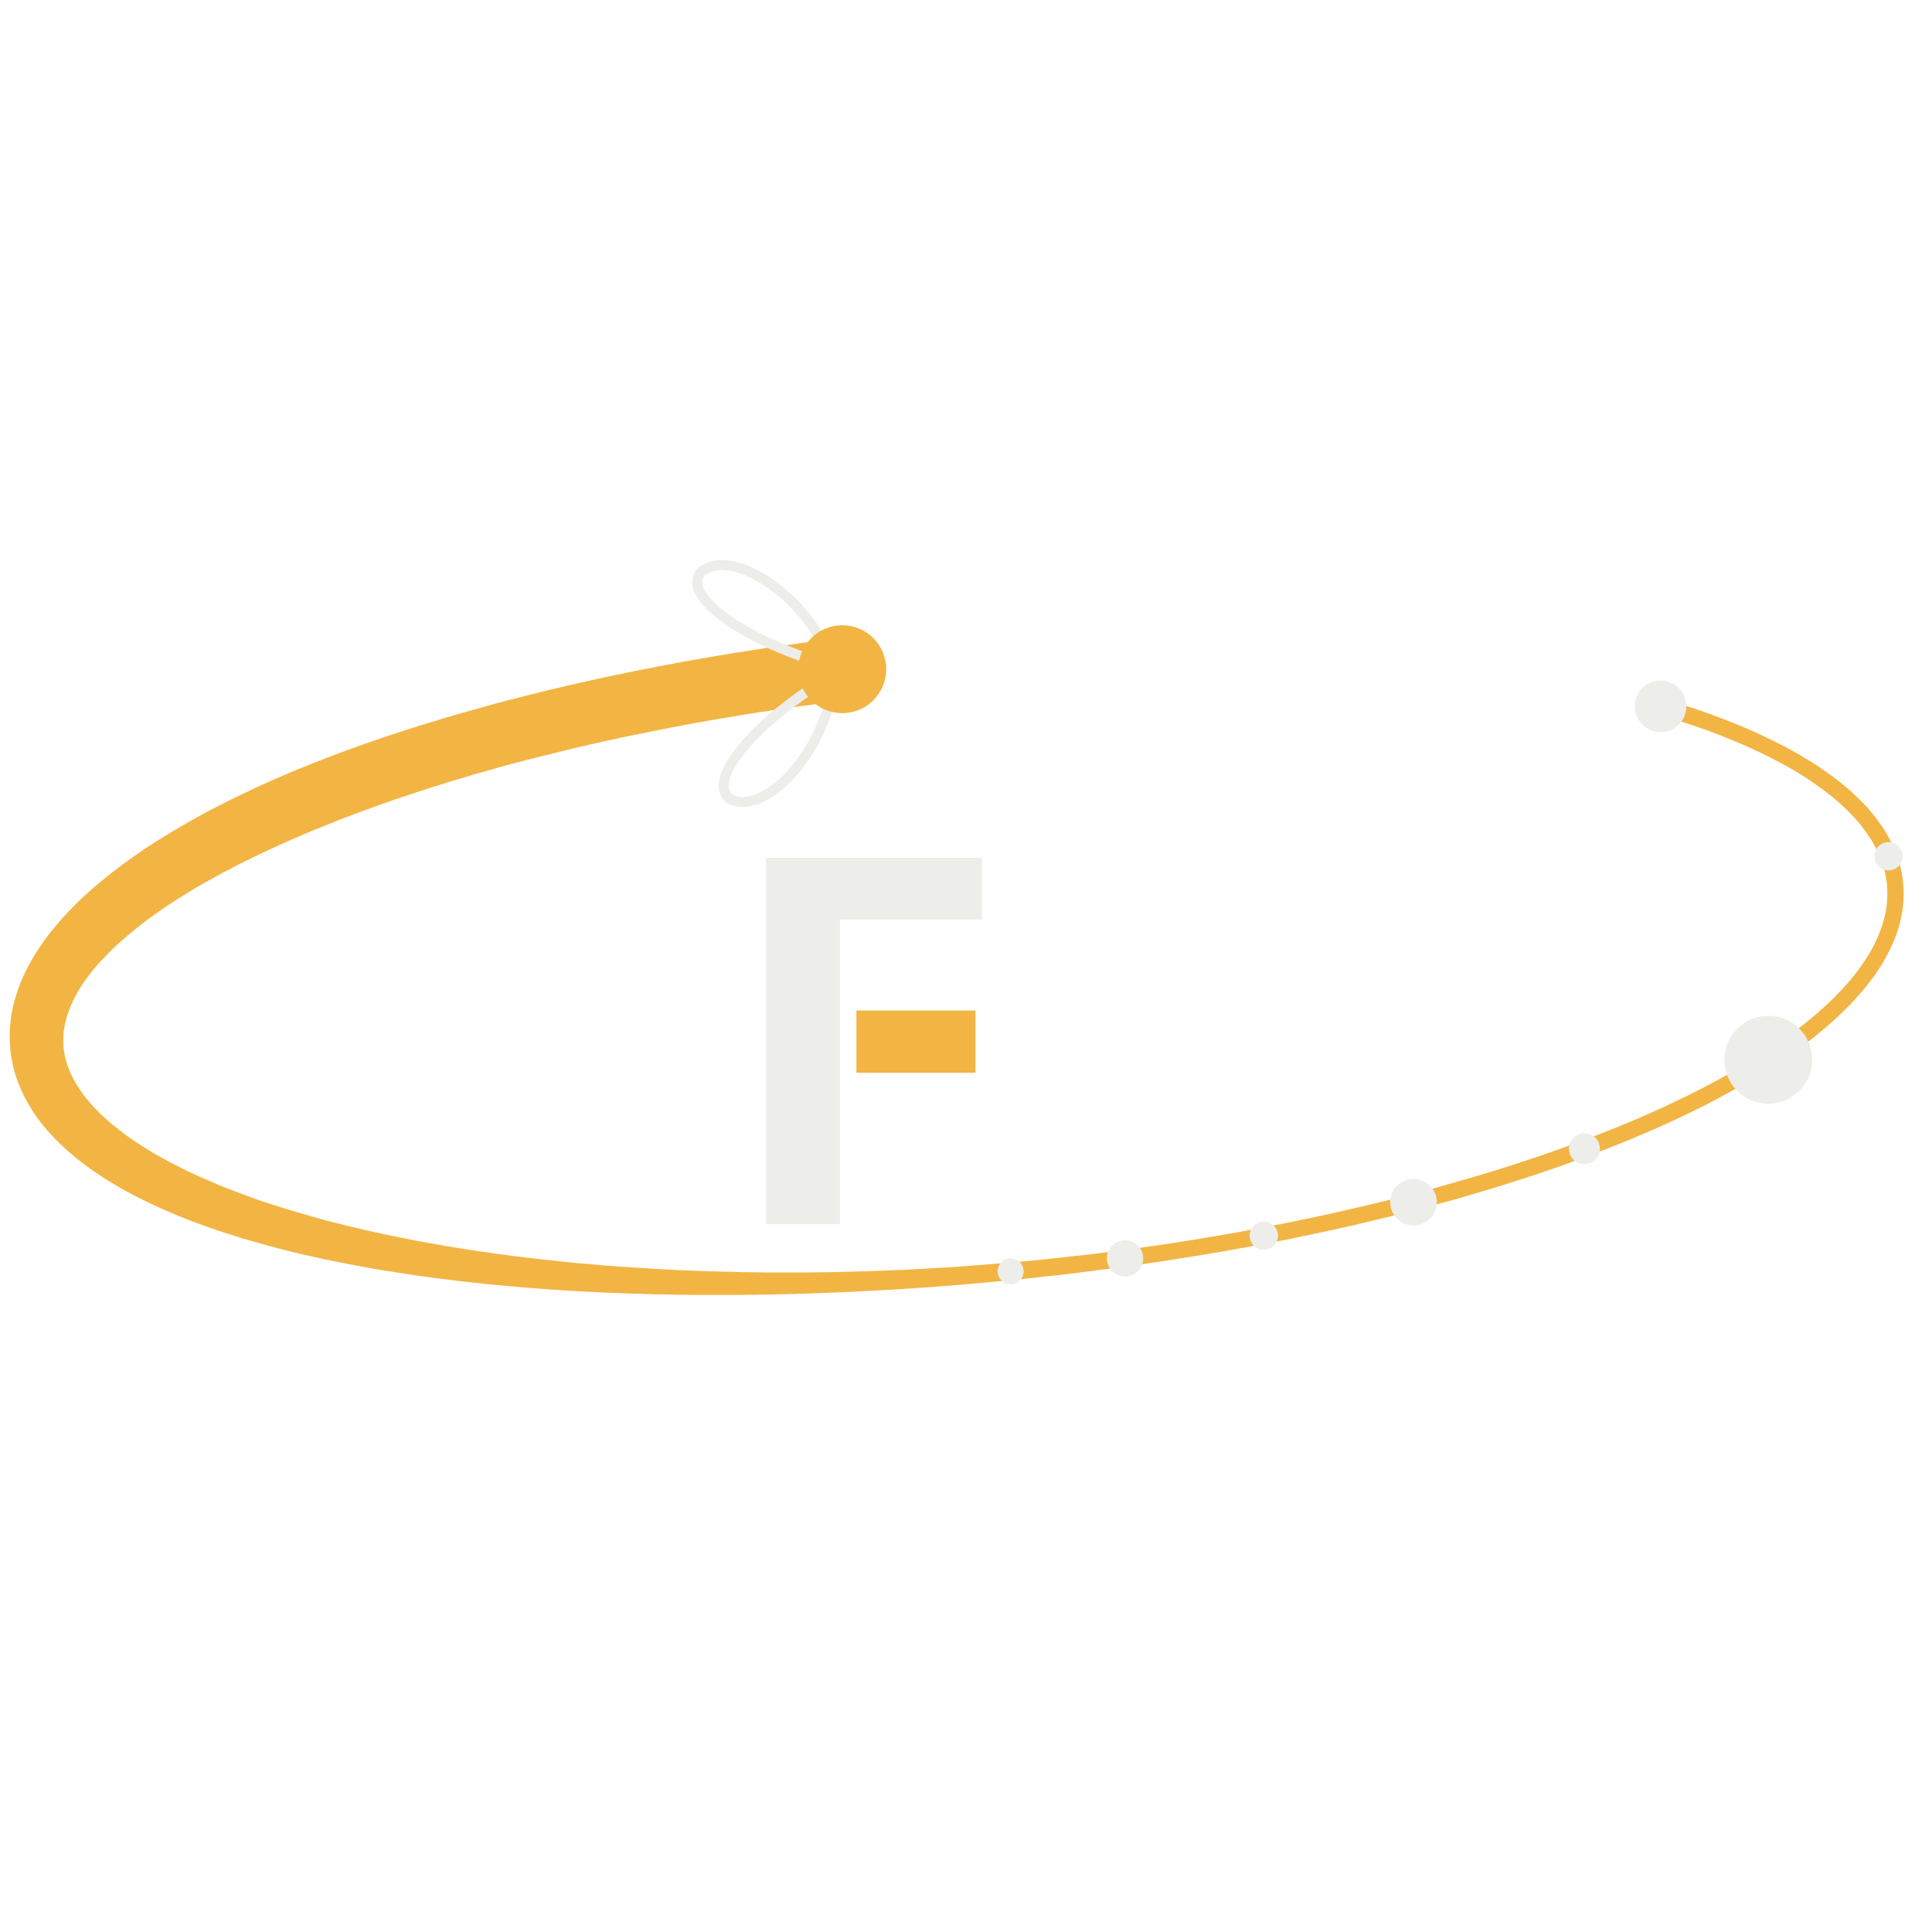
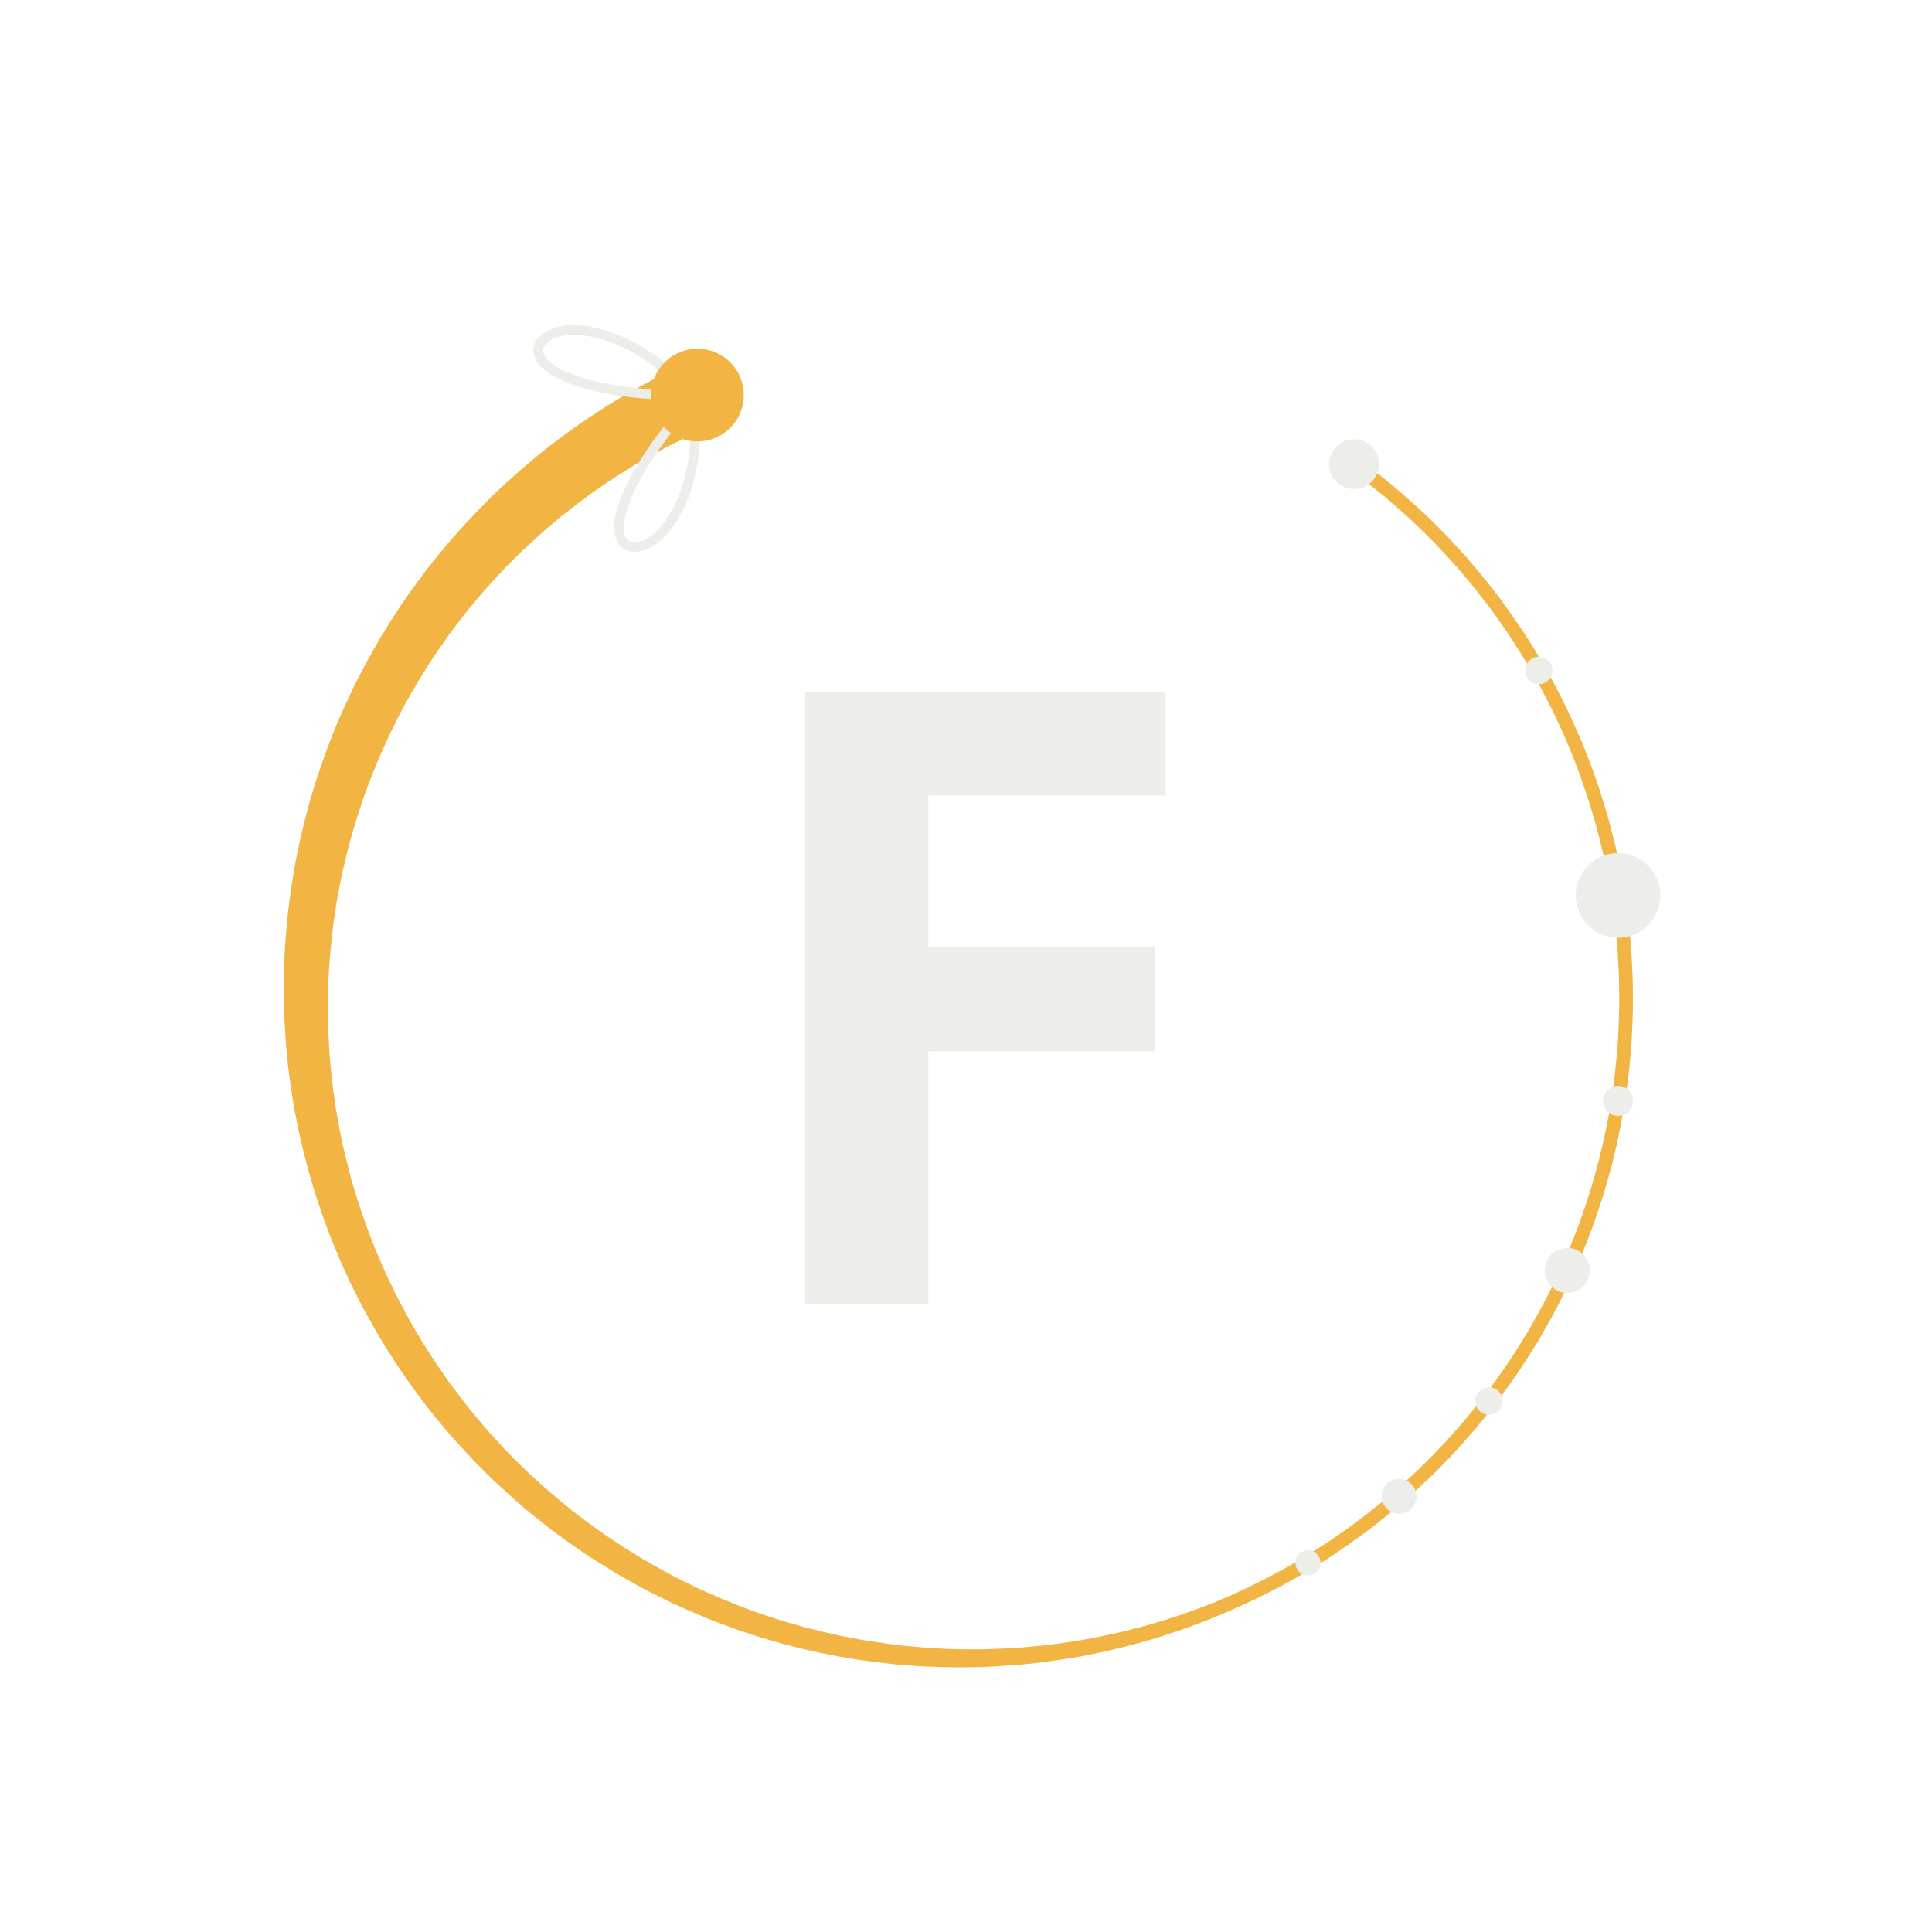
- <svg xmlns="http://www.w3.org/2000/svg" viewBox="2 2 116 116">
+ <svg xmlns="http://www.w3.org/2000/svg" viewBox="0 0 120 120">
  <defs />
-   <path d="M101.56,44.88C101.68,44.92 102.05,45.03 102.29,45.11C102.53,45.18 102.77,45.26 103.01,45.34C103.25,45.42 103.49,45.5 103.73,45.58C103.97,45.66 104.21,45.75 104.45,45.83C104.69,45.92 104.92,46.01 105.16,46.1C105.39,46.19 105.63,46.28 105.86,46.38C106.1,46.48 106.33,46.57 106.56,46.67C106.79,46.77 107.02,46.88 107.25,46.98C107.48,47.09 107.71,47.19 107.94,47.31C108.16,47.42 108.39,47.53 108.61,47.65C108.83,47.76 109.05,47.88 109.27,48C109.49,48.13 109.71,48.25 109.92,48.38C110.14,48.51 110.35,48.65 110.56,48.78C110.76,48.92 110.97,49.06 111.17,49.21C111.38,49.35 111.58,49.5 111.77,49.65C111.97,49.81 112.16,49.96 112.34,50.12C112.53,50.29 112.71,50.45 112.89,50.63C113.06,50.8 113.23,50.97 113.4,51.16C113.56,51.34 113.72,51.53 113.86,51.72C114.01,51.91 114.15,52.11 114.28,52.31C114.41,52.51 114.53,52.72 114.64,52.94C114.75,53.15 114.85,53.37 114.93,53.59C115.02,53.81 115.09,54.04 115.15,54.26C115.2,54.49 115.25,54.73 115.28,54.96C115.31,55.19 115.32,55.43 115.32,55.66C115.32,55.9 115.3,56.14 115.28,56.37C115.25,56.61 115.2,56.84 115.15,57.07C115.09,57.3 115.02,57.53 114.94,57.76C114.86,57.98 114.77,58.21 114.67,58.43C114.57,58.65 114.45,58.86 114.34,59.07C114.22,59.29 114.09,59.49 113.95,59.7C113.82,59.9 113.67,60.1 113.53,60.3C113.38,60.5 113.22,60.69 113.06,60.88C112.9,61.07 112.74,61.25 112.57,61.43C112.4,61.62 112.22,61.79 112.05,61.97C111.87,62.14 111.69,62.32 111.5,62.48C111.32,62.65 111.13,62.82 110.94,62.98C110.75,63.14 110.55,63.3 110.36,63.46C110.16,63.61 109.96,63.77 109.76,63.92C109.56,64.07 109.36,64.22 109.15,64.37C108.95,64.51 108.74,64.66 108.53,64.8C108.32,64.94 108.11,65.08 107.9,65.21C107.69,65.35 107.47,65.49 107.26,65.62C107.04,65.75 106.83,65.88 106.61,66.01C106.39,66.14 106.17,66.27 105.95,66.39C105.73,66.52 105.51,66.64 105.29,66.76C105.07,66.88 104.84,67 104.62,67.12C104.4,67.24 104.17,67.36 103.94,67.47C103.72,67.59 103.49,67.7 103.26,67.81C103.04,67.92 102.81,68.03 102.58,68.14C102.35,68.25 102.12,68.36 101.89,68.47C101.66,68.57 101.43,68.68 101.19,68.78C100.96,68.88 100.73,68.99 100.5,69.09C100.26,69.19 100.03,69.29 99.79,69.39C99.56,69.48 99.32,69.58 99.09,69.68C98.85,69.77 98.62,69.87 98.38,69.96C98.14,70.05 97.91,70.15 97.67,70.24C97.43,70.33 97.19,70.42 96.96,70.51C96.72,70.6 96.48,70.69 96.24,70.77C96,70.86 95.76,70.95 95.52,71.03C95.28,71.12 95.04,71.2 94.8,71.28C94.56,71.37 94.32,71.45 94.08,71.53C93.84,71.61 93.59,71.69 93.35,71.77C93.11,71.85 92.87,71.93 92.63,72.01C92.38,72.08 92.14,72.16 91.9,72.24C91.65,72.31 91.41,72.39 91.17,72.46C90.92,72.53 90.68,72.61 90.43,72.68C90.19,72.75 89.94,72.82 89.7,72.89C89.45,72.96 89.21,73.03 88.96,73.1C88.72,73.17 88.47,73.24 88.23,73.31C87.98,73.37 87.74,73.44 87.49,73.51C87.24,73.57 87,73.64 86.75,73.7C86.5,73.77 86.26,73.83 86.01,73.89C85.76,73.96 85.51,74.02 85.27,74.08C85.02,74.14 84.77,74.2 84.52,74.26C84.28,74.32 84.03,74.38 83.78,74.44C83.53,74.5 83.28,74.55 83.03,74.61C82.79,74.67 82.54,74.72 82.29,74.78C82.04,74.84 81.79,74.89 81.54,74.95C81.29,75 81.04,75.05 80.79,75.11C80.54,75.16 80.29,75.21 80.04,75.26C79.79,75.31 79.54,75.37 79.29,75.42C79.04,75.47 78.79,75.52 78.54,75.56C78.29,75.61 78.04,75.66 77.79,75.71C77.54,75.76 77.29,75.8 77.04,75.85C76.79,75.9 76.54,75.94 76.29,75.99C76.04,76.03 75.79,76.08 75.53,76.12C75.28,76.17 75.03,76.21 74.78,76.25C74.53,76.29 74.28,76.34 74.02,76.38C73.77,76.42 73.52,76.46 73.27,76.5C73.02,76.54 72.76,76.58 72.51,76.62C72.26,76.66 72.01,76.69 71.76,76.73C71.5,76.77 71.25,76.81 71,76.84C70.75,76.88 70.49,76.91 70.24,76.95C69.99,76.98 69.73,77.02 69.48,77.05C69.23,77.08 68.98,77.12 68.72,77.15C68.47,77.18 68.22,77.21 67.96,77.25C67.71,77.28 67.46,77.31 67.2,77.34C66.95,77.37 66.7,77.4 66.44,77.42C66.19,77.45 65.93,77.48 65.68,77.51C65.43,77.54 65.17,77.56 64.92,77.59C64.67,77.62 64.41,77.64 64.16,77.67C63.9,77.69 63.65,77.72 63.4,77.74C63.14,77.76 62.89,77.79 62.63,77.81C62.38,77.83 62.13,77.85 61.87,77.87C61.62,77.89 61.36,77.91 61.11,77.93C60.85,77.95 60.6,77.97 60.35,77.99C60.09,78.01 59.84,78.03 59.58,78.05C59.33,78.06 59.07,78.08 58.82,78.1C58.56,78.11 58.31,78.13 58.05,78.14C57.8,78.16 57.54,78.17 57.29,78.19C57.04,78.2 56.78,78.21 56.53,78.23C56.27,78.24 56.02,78.25 55.76,78.26C55.51,78.27 55.25,78.28 55,78.29C54.74,78.3 54.49,78.31 54.23,78.32C53.98,78.33 53.72,78.34 53.47,78.34C53.21,78.35 52.96,78.36 52.7,78.36C52.45,78.37 52.19,78.37 51.94,78.38C51.68,78.38 51.43,78.39 51.17,78.39C50.92,78.39 50.66,78.4 50.41,78.4C50.15,78.4 49.9,78.4 49.64,78.4C49.39,78.4 49.13,78.4 48.88,78.4C48.62,78.4 48.37,78.4 48.11,78.4C47.86,78.4 47.6,78.39 47.35,78.39C47.09,78.39 46.84,78.38 46.58,78.38C46.33,78.37 46.08,78.37 45.82,78.36C45.57,78.36 45.31,78.35 45.06,78.34C44.8,78.34 44.55,78.33 44.29,78.32C44.04,78.31 43.78,78.3 43.53,78.29C43.27,78.28 43.02,78.27 42.77,78.26C42.51,78.25 42.26,78.23 42,78.22C41.75,78.21 41.49,78.19 41.24,78.18C40.99,78.16 40.73,78.15 40.48,78.13C40.22,78.12 39.97,78.1 39.72,78.08C39.46,78.07 39.21,78.05 38.95,78.03C38.7,78.01 38.45,77.99 38.19,77.97C37.94,77.95 37.69,77.93 37.43,77.9C37.18,77.88 36.93,77.86 36.67,77.84C36.42,77.81 36.17,77.79 35.91,77.76C35.66,77.74 35.41,77.71 35.16,77.68C34.9,77.66 34.65,77.63 34.4,77.6C34.14,77.57 33.89,77.54 33.64,77.51C33.39,77.48 33.14,77.45 32.88,77.42C32.63,77.39 32.38,77.35 32.13,77.32C31.88,77.29 31.63,77.25 31.37,77.21C31.12,77.18 30.87,77.14 30.62,77.11C30.37,77.07 30.12,77.03 29.87,76.99C29.62,76.95 29.37,76.91 29.12,76.87C28.87,76.83 28.62,76.79 28.37,76.74C28.12,76.7 27.87,76.65 27.62,76.61C27.37,76.56 27.12,76.52 26.87,76.47C26.63,76.42 26.38,76.37 26.13,76.32C25.88,76.27 25.63,76.22 25.39,76.17C25.14,76.12 24.89,76.07 24.65,76.01C24.4,75.96 24.15,75.9 23.91,75.85C23.66,75.79 23.41,75.73 23.17,75.67C22.92,75.62 22.68,75.56 22.43,75.49C22.19,75.43 21.95,75.37 21.7,75.31C21.46,75.24 21.22,75.18 20.97,75.11C20.73,75.04 20.49,74.97 20.25,74.9C20.01,74.83 19.77,74.76 19.53,74.69C19.29,74.62 19.05,74.54 18.81,74.47C18.57,74.39 18.33,74.32 18.09,74.24C17.86,74.16 17.62,74.08 17.38,74C17.15,73.91 16.91,73.83 16.68,73.74C16.45,73.66 16.21,73.57 15.98,73.48C15.75,73.39 15.52,73.3 15.29,73.21C15.06,73.11 14.83,73.02 14.6,72.92C14.37,72.82 14.15,72.72 13.92,72.62C13.7,72.52 13.48,72.42 13.25,72.31C13.03,72.2 12.81,72.1 12.6,71.98C12.38,71.87 12.16,71.76 11.95,71.64C11.73,71.53 11.52,71.41 11.31,71.29C11.1,71.16 10.9,71.04 10.69,70.91C10.49,70.79 10.29,70.65 10.09,70.52C9.89,70.39 9.7,70.25 9.51,70.11C9.32,69.97 9.13,69.83 8.95,69.68C8.77,69.54 8.59,69.39 8.42,69.23C8.25,69.08 8.08,68.93 7.92,68.77C7.76,68.61 7.61,68.44 7.46,68.28C7.31,68.11 7.17,67.94 7.04,67.77C6.91,67.6 6.79,67.42 6.68,67.24C6.56,67.07 6.46,66.89 6.37,66.71C6.27,66.52 6.19,66.34 6.12,66.15C6.05,65.97 5.99,65.78 5.94,65.6C5.89,65.41 5.86,65.22 5.83,65.03C5.81,64.84 5.8,64.65 5.8,64.46C5.8,64.28 5.81,64.09 5.83,63.9C5.86,63.71 5.89,63.51 5.94,63.32C5.98,63.13 6.04,62.94 6.11,62.75C6.17,62.57 6.25,62.38 6.34,62.19C6.42,62 6.52,61.82 6.63,61.63C6.73,61.45 6.84,61.26 6.96,61.08C7.09,60.9 7.21,60.72 7.35,60.55C7.48,60.37 7.62,60.2 7.77,60.03C7.92,59.85 8.07,59.68 8.23,59.52C8.39,59.35 8.55,59.19 8.71,59.03C8.88,58.86 9.05,58.71 9.23,58.55C9.4,58.39 9.58,58.24 9.76,58.09C9.94,57.93 10.12,57.79 10.31,57.64C10.5,57.49 10.69,57.35 10.88,57.2C11.07,57.06 11.27,56.92 11.47,56.78C11.66,56.64 11.86,56.51 12.06,56.37C12.27,56.24 12.47,56.11 12.67,55.97C12.88,55.84 13.09,55.72 13.29,55.59C13.5,55.46 13.71,55.34 13.92,55.21C14.14,55.09 14.35,54.97 14.56,54.85C14.78,54.73 14.99,54.61 15.21,54.49C15.42,54.38 15.64,54.26 15.86,54.15C16.08,54.03 16.3,53.92 16.52,53.81C16.74,53.7 16.96,53.59 17.19,53.48C17.41,53.37 17.63,53.27 17.86,53.16C18.08,53.05 18.31,52.95 18.53,52.85C18.76,52.74 18.98,52.64 19.21,52.54C19.44,52.44 19.67,52.34 19.9,52.24C20.12,52.14 20.35,52.05 20.58,51.95C20.81,51.85 21.04,51.76 21.28,51.67C21.51,51.57 21.74,51.48 21.97,51.39C22.2,51.29 22.44,51.2 22.67,51.11C22.9,51.02 23.14,50.94 23.37,50.85C23.61,50.76 23.84,50.67 24.08,50.59C24.31,50.5 24.55,50.41 24.78,50.33C25.02,50.25 25.25,50.16 25.49,50.08C25.73,50 25.97,49.92 26.2,49.84C26.44,49.76 26.68,49.68 26.92,49.6C27.16,49.52 27.4,49.44 27.63,49.37C27.87,49.29 28.11,49.21 28.35,49.14C28.59,49.06 28.83,48.99 29.07,48.91C29.31,48.84 29.56,48.77 29.8,48.7C30.04,48.63 30.28,48.55 30.52,48.48C30.76,48.41 31,48.35 31.25,48.28C31.49,48.21 31.73,48.14 31.97,48.07C32.22,48.01 32.46,47.94 32.7,47.87C32.95,47.81 33.19,47.74 33.43,47.68C33.68,47.62 33.92,47.55 34.17,47.49C34.41,47.43 34.66,47.37 34.9,47.31C35.15,47.25 35.39,47.19 35.64,47.13C35.88,47.07 36.13,47.01 36.37,46.95C36.62,46.89 36.86,46.83 37.11,46.78C37.35,46.72 37.6,46.66 37.85,46.61C38.09,46.55 38.34,46.5 38.59,46.44C38.83,46.39 39.08,46.34 39.33,46.28C39.57,46.23 39.82,46.18 40.07,46.13C40.32,46.08 40.56,46.03 40.81,45.98C41.06,45.93 41.31,45.88 41.55,45.83C41.8,45.78 42.05,45.73 42.3,45.68C42.55,45.64 42.8,45.59 43.04,45.54C43.29,45.5 43.54,45.45 43.79,45.4C44.04,45.36 44.29,45.32 44.54,45.27C44.79,45.23 45.04,45.18 45.28,45.14C45.53,45.1 45.78,45.06 46.03,45.02C46.28,44.97 46.53,44.93 46.78,44.89C47.03,44.85 47.28,44.81 47.53,44.77C47.78,44.74 48.03,44.7 48.28,44.66C48.53,44.62 48.78,44.58 49.03,44.55C49.28,44.51 49.53,44.48 49.78,44.44C50.03,44.4 50.28,44.37 50.53,44.34C50.79,44.3 51.04,44.27 51.29,44.23C51.54,44.2 51.79,44.17 52.04,44.14C52.29,44.1 52.67,44.06 52.8,44.04L52.33,40.32C52.2,40.34 51.82,40.38 51.57,40.42C51.31,40.45 51.05,40.48 50.8,40.52C50.54,40.55 50.28,40.58 50.03,40.62C49.77,40.66 49.51,40.69 49.26,40.73C49,40.76 48.75,40.8 48.49,40.84C48.23,40.87 47.98,40.91 47.72,40.95C47.46,40.99 47.21,41.03 46.95,41.07C46.7,41.11 46.44,41.15 46.19,41.19C45.93,41.23 45.67,41.27 45.42,41.32C45.16,41.36 44.91,41.4 44.65,41.45C44.4,41.49 44.14,41.53 43.89,41.58C43.63,41.62 43.38,41.67 43.12,41.71C42.87,41.76 42.61,41.81 42.36,41.86C42.1,41.9 41.85,41.95 41.59,42C41.34,42.05 41.08,42.1 40.83,42.15C40.58,42.2 40.32,42.25 40.07,42.3C39.81,42.35 39.56,42.4 39.31,42.46C39.05,42.51 38.8,42.56 38.54,42.62C38.29,42.67 38.04,42.73 37.78,42.78C37.53,42.84 37.28,42.89 37.02,42.95C36.77,43.01 36.52,43.06 36.27,43.12C36.01,43.18 35.76,43.24 35.51,43.3C35.26,43.36 35,43.42 34.75,43.48C34.5,43.54 34.25,43.6 33.99,43.67C33.74,43.73 33.49,43.79 33.24,43.86C32.99,43.92 32.74,43.99 32.48,44.05C32.23,44.12 31.98,44.19 31.73,44.25C31.48,44.32 31.23,44.39 30.98,44.46C30.73,44.53 30.48,44.6 30.23,44.67C29.98,44.74 29.73,44.81 29.48,44.88C29.23,44.96 28.98,45.03 28.73,45.1C28.48,45.18 28.23,45.25 27.98,45.33C27.73,45.4 27.48,45.48 27.23,45.56C26.98,45.64 26.74,45.72 26.49,45.79C26.24,45.87 25.99,45.96 25.74,46.04C25.5,46.12 25.25,46.2 25,46.28C24.75,46.37 24.51,46.45 24.26,46.54C24.01,46.62 23.77,46.71 23.52,46.8C23.28,46.89 23.03,46.97 22.78,47.06C22.54,47.15 22.29,47.25 22.05,47.34C21.8,47.43 21.56,47.52 21.32,47.62C21.07,47.71 20.83,47.81 20.59,47.91C20.34,48.01 20.1,48.1 19.86,48.2C19.61,48.3 19.37,48.41 19.13,48.51C18.89,48.61 18.65,48.72 18.41,48.82C18.17,48.93 17.93,49.04 17.69,49.14C17.45,49.25 17.21,49.36 16.97,49.48C16.73,49.59 16.49,49.7 16.26,49.82C16.02,49.93 15.78,50.05 15.55,50.17C15.31,50.29 15.07,50.41 14.84,50.53C14.6,50.65 14.37,50.78 14.14,50.9C13.9,51.03 13.67,51.16 13.44,51.29C13.21,51.42 12.98,51.55 12.75,51.69C12.52,51.82 12.29,51.96 12.06,52.1C11.83,52.24 11.6,52.38 11.38,52.52C11.15,52.67 10.93,52.81 10.7,52.96C10.48,53.11 10.26,53.26 10.04,53.42C9.82,53.57 9.6,53.73 9.38,53.89C9.16,54.05 8.95,54.22 8.73,54.38C8.52,54.55 8.3,54.72 8.09,54.9C7.88,55.07 7.67,55.25 7.47,55.43C7.26,55.62 7.06,55.8 6.85,55.99C6.65,56.18 6.45,56.38 6.26,56.58C6.06,56.78 5.87,56.99 5.68,57.2C5.5,57.41 5.31,57.63 5.13,57.85C4.95,58.07 4.78,58.3 4.61,58.54C4.44,58.78 4.28,59.02 4.12,59.27C3.97,59.52 3.82,59.78 3.68,60.04C3.54,60.31 3.41,60.58 3.29,60.86C3.18,61.14 3.07,61.43 2.98,61.73C2.88,62.03 2.8,62.33 2.74,62.64C2.68,62.95 2.63,63.27 2.61,63.59C2.58,63.9 2.57,64.23 2.59,64.55C2.6,64.87 2.63,65.2 2.69,65.51C2.74,65.83 2.81,66.14 2.9,66.45C2.99,66.75 3.1,67.05 3.23,67.34C3.35,67.63 3.49,67.91 3.64,68.17C3.79,68.44 3.95,68.7 4.12,68.95C4.29,69.2 4.48,69.43 4.66,69.66C4.85,69.89 5.05,70.11 5.25,70.32C5.45,70.53 5.66,70.73 5.87,70.92C6.08,71.11 6.29,71.3 6.51,71.48C6.73,71.66 6.95,71.83 7.17,71.99C7.4,72.16 7.62,72.32 7.85,72.47C8.08,72.63 8.31,72.78 8.55,72.92C8.78,73.06 9.01,73.2 9.25,73.34C9.49,73.47 9.72,73.6 9.96,73.73C10.2,73.85 10.44,73.97 10.68,74.09C10.93,74.21 11.17,74.33 11.41,74.44C11.65,74.55 11.9,74.66 12.14,74.76C12.39,74.87 12.63,74.97 12.88,75.07C13.13,75.17 13.37,75.26 13.62,75.36C13.87,75.45 14.12,75.54 14.36,75.63C14.61,75.72 14.86,75.81 15.11,75.89C15.36,75.97 15.61,76.06 15.86,76.13C16.11,76.21 16.36,76.29 16.61,76.37C16.87,76.44 17.12,76.52 17.37,76.59C17.62,76.66 17.87,76.73 18.13,76.8C18.38,76.87 18.63,76.93 18.88,77C19.14,77.06 19.39,77.13 19.64,77.19C19.9,77.25 20.15,77.31 20.4,77.37C20.66,77.43 20.91,77.48 21.17,77.54C21.42,77.59 21.68,77.65 21.93,77.7C22.18,77.75 22.44,77.8 22.69,77.85C22.95,77.9 23.2,77.95 23.46,78C23.72,78.05 23.97,78.09 24.23,78.14C24.48,78.18 24.74,78.23 24.99,78.27C25.25,78.31 25.5,78.35 25.76,78.39C26.02,78.43 26.27,78.47 26.53,78.51C26.78,78.55 27.04,78.59 27.3,78.62C27.55,78.66 27.81,78.69 28.07,78.73C28.32,78.76 28.58,78.79 28.84,78.82C29.09,78.86 29.35,78.89 29.61,78.92C29.86,78.95 30.12,78.98 30.38,79C30.63,79.03 30.89,79.06 31.15,79.09C31.4,79.11 31.66,79.14 31.92,79.16C32.17,79.19 32.43,79.21 32.69,79.23C32.95,79.26 33.2,79.28 33.46,79.3C33.72,79.32 33.97,79.34 34.23,79.36C34.49,79.38 34.75,79.4 35,79.42C35.26,79.43 35.52,79.45 35.77,79.47C36.03,79.48 36.29,79.5 36.55,79.52C36.8,79.53 37.06,79.54 37.32,79.56C37.57,79.57 37.83,79.58 38.09,79.6C38.35,79.61 38.6,79.62 38.86,79.63C39.12,79.64 39.38,79.65 39.63,79.66C39.89,79.67 40.15,79.68 40.41,79.68C40.66,79.69 40.92,79.7 41.18,79.71C41.43,79.71 41.69,79.72 41.95,79.72C42.21,79.73 42.46,79.73 42.72,79.74C42.98,79.74 43.24,79.74 43.49,79.75C43.75,79.75 44.01,79.75 44.26,79.75C44.52,79.75 44.78,79.75 45.04,79.75C45.29,79.75 45.55,79.75 45.81,79.75C46.06,79.75 46.32,79.75 46.58,79.75C46.84,79.74 47.09,79.74 47.35,79.74C47.61,79.73 47.86,79.73 48.12,79.73C48.38,79.72 48.63,79.72 48.89,79.71C49.15,79.7 49.41,79.7 49.66,79.69C49.92,79.68 50.18,79.68 50.43,79.67C50.69,79.66 50.95,79.65 51.2,79.64C51.46,79.63 51.72,79.62 51.97,79.61C52.23,79.6 52.49,79.59 52.74,79.58C53,79.57 53.26,79.56 53.51,79.54C53.77,79.53 54.03,79.52 54.28,79.5C54.54,79.49 54.8,79.48 55.05,79.46C55.31,79.45 55.57,79.43 55.82,79.42C56.08,79.4 56.33,79.38 56.59,79.37C56.85,79.35 57.1,79.33 57.36,79.31C57.62,79.3 57.87,79.28 58.13,79.26C58.38,79.24 58.64,79.22 58.9,79.2C59.15,79.18 59.41,79.16 59.66,79.14C59.92,79.12 60.18,79.09 60.43,79.07C60.69,79.05 60.94,79.03 61.2,79C61.45,78.98 61.71,78.96 61.97,78.93C62.22,78.91 62.48,78.88 62.73,78.86C62.99,78.83 63.24,78.81 63.5,78.78C63.75,78.75 64.01,78.73 64.26,78.7C64.52,78.67 64.78,78.64 65.03,78.61C65.29,78.59 65.54,78.56 65.8,78.53C66.05,78.5 66.31,78.47 66.56,78.44C66.82,78.4 67.07,78.37 67.32,78.34C67.58,78.31 67.83,78.28 68.09,78.24C68.34,78.21 68.6,78.18 68.85,78.14C69.11,78.11 69.36,78.08 69.62,78.04C69.87,78 70.12,77.97 70.38,77.93C70.63,77.9 70.89,77.86 71.14,77.82C71.39,77.79 71.65,77.75 71.9,77.71C72.16,77.67 72.41,77.63 72.66,77.59C72.92,77.55 73.17,77.51 73.42,77.47C73.68,77.43 73.93,77.39 74.18,77.35C74.44,77.3 74.69,77.26 74.94,77.22C75.2,77.18 75.45,77.13 75.7,77.09C75.96,77.04 76.21,77 76.46,76.95C76.71,76.91 76.97,76.86 77.22,76.81C77.47,76.77 77.72,76.72 77.98,76.67C78.23,76.62 78.48,76.58 78.73,76.53C78.98,76.48 79.24,76.43 79.49,76.38C79.74,76.33 79.99,76.27 80.24,76.22C80.49,76.17 80.75,76.12 81,76.06C81.25,76.01 81.5,75.96 81.75,75.9C82,75.85 82.25,75.79 82.5,75.74C82.75,75.68 83,75.62 83.25,75.57C83.5,75.51 83.75,75.45 84,75.39C84.25,75.33 84.5,75.27 84.75,75.21C85,75.15 85.25,75.09 85.5,75.03C85.75,74.97 86,74.91 86.25,74.84C86.5,74.78 86.75,74.72 87,74.65C87.25,74.59 87.49,74.52 87.74,74.45C87.99,74.39 88.24,74.32 88.49,74.25C88.73,74.18 88.98,74.12 89.23,74.05C89.48,73.98 89.72,73.91 89.97,73.84C90.22,73.76 90.46,73.69 90.71,73.62C90.96,73.55 91.2,73.47 91.45,73.4C91.7,73.32 91.94,73.25 92.19,73.17C92.43,73.09 92.68,73.02 92.92,72.94C93.17,72.86 93.41,72.78 93.66,72.7C93.9,72.62 94.15,72.54 94.39,72.46C94.63,72.38 94.88,72.29 95.12,72.21C95.36,72.13 95.61,72.04 95.85,71.96C96.09,71.87 96.33,71.78 96.58,71.69C96.82,71.61 97.06,71.52 97.3,71.43C97.54,71.34 97.78,71.25 98.02,71.15C98.26,71.06 98.5,70.97 98.74,70.87C98.98,70.78 99.22,70.68 99.46,70.58C99.7,70.49 99.94,70.39 100.17,70.29C100.41,70.19 100.65,70.09 100.88,69.99C101.12,69.88 101.36,69.78 101.59,69.68C101.83,69.57 102.06,69.46 102.3,69.36C102.53,69.25 102.77,69.14 103,69.03C103.23,68.92 103.46,68.81 103.7,68.69C103.93,68.58 104.16,68.46 104.39,68.35C104.62,68.23 104.85,68.11 105.08,67.99C105.31,67.87 105.53,67.75 105.76,67.62C105.99,67.5 106.21,67.37 106.44,67.24C106.66,67.12 106.89,66.99 107.11,66.85C107.33,66.72 107.55,66.59 107.77,66.45C107.99,66.32 108.21,66.18 108.43,66.04C108.65,65.9 108.87,65.75 109.08,65.61C109.3,65.46 109.51,65.31 109.72,65.16C109.93,65.01 110.14,64.86 110.35,64.7C110.56,64.55 110.77,64.39 110.97,64.22C111.17,64.06 111.37,63.9 111.57,63.73C111.77,63.56 111.97,63.38 112.16,63.21C112.36,63.03 112.55,62.85 112.73,62.67C112.92,62.48 113.11,62.29 113.29,62.1C113.46,61.91 113.64,61.71 113.81,61.51C113.98,61.31 114.15,61.1 114.31,60.89C114.47,60.68 114.62,60.46 114.77,60.24C114.92,60.02 115.06,59.79 115.19,59.56C115.32,59.32 115.45,59.08 115.56,58.84C115.67,58.59 115.78,58.34 115.87,58.08C115.96,57.83 116.04,57.57 116.1,57.3C116.16,57.03 116.21,56.76 116.25,56.49C116.28,56.22 116.3,55.94 116.3,55.67C116.3,55.39 116.28,55.11 116.25,54.84C116.22,54.57 116.16,54.29 116.1,54.03C116.03,53.76 115.95,53.5 115.85,53.24C115.75,52.98 115.64,52.73 115.51,52.49C115.39,52.25 115.25,52.01 115.11,51.78C114.96,51.56 114.8,51.34 114.64,51.12C114.48,50.91 114.3,50.7 114.13,50.5C113.95,50.3 113.76,50.11 113.57,49.93C113.38,49.74 113.19,49.56 112.99,49.39C112.79,49.21 112.58,49.04 112.38,48.88C112.17,48.72 111.96,48.56 111.74,48.41C111.53,48.26 111.31,48.11 111.09,47.96C110.87,47.82 110.65,47.68 110.43,47.55C110.21,47.41 109.98,47.28 109.75,47.15C109.52,47.02 109.3,46.9 109.06,46.78C108.83,46.66 108.6,46.54 108.37,46.43C108.13,46.31 107.9,46.2 107.66,46.09C107.43,45.98 107.19,45.88 106.95,45.77C106.71,45.67 106.47,45.57 106.23,45.47C105.99,45.37 105.75,45.28 105.51,45.19C105.27,45.09 105.03,45 104.78,44.91C104.54,44.82 104.3,44.74 104.05,44.65C103.81,44.57 103.56,44.49 103.32,44.41C103.07,44.33 102.83,44.25 102.58,44.17C102.33,44.09 101.96,43.98 101.84,43.95Z" fill="#F2B544" />
-   <circle cx="101.7" cy="44.41" r="1.55" fill="#EDEEEA" />
-   <circle cx="115.39" cy="53.41" r="0.85" fill="#EDEEEA" />
-   <circle cx="108.17" cy="65.63" r="2.64" fill="#EDEEEA" />
-   <circle cx="97.13" cy="70.97" r="0.93" fill="#EDEEEA" />
-   <circle cx="86.87" cy="74.18" r="1.4" fill="#EDEEEA" />
-   <circle cx="77.88" cy="76.19" r="0.85" fill="#EDEEEA" />
-   <circle cx="69.55" cy="77.55" r="1.09" fill="#EDEEEA" />
-   <circle cx="62.68" cy="78.33" r="0.78" fill="#EDEEEA" />
-   <g transform="translate(48 52.87) scale(0.22)">
-     <path d="M0,2.877v100h20.137V19.726h38.767V2.877z" fill="#EDEEEA" />
-     <path d="M24.64,44.562h32.49v16.986h-32.49z" fill="#F2B544" />
+   <path d="M83.85,29.17L84.32,29.52 84.79,29.88 85.26,30.25 85.72,30.62 86.17,30.99 86.62,31.38 87.06,31.77 87.5,32.16 87.93,32.57 88.36,32.98 88.77,33.39 89.19,33.81 89.59,34.24 89.99,34.68 90.39,35.11 90.78,35.56 91.16,36.01 91.53,36.46 91.9,36.93 92.26,37.39 92.62,37.87 92.96,38.34 93.3,38.82 93.64,39.31 93.96,39.8 94.28,40.3 94.6,40.8 94.9,41.31 95.2,41.82 95.49,42.33 95.77,42.85 96.04,43.37 96.31,43.9 96.57,44.43 96.82,44.96 97.07,45.5 97.3,46.04 97.53,46.58 97.75,47.13 97.96,47.68 98.17,48.23 98.36,48.79 98.55,49.35 98.73,49.91 98.9,50.48 99.07,51.04 99.22,51.61 99.37,52.18 99.51,52.76 99.64,53.33 99.76,53.91 99.87,54.49 99.98,55.07 100.08,55.65 100.16,56.24 100.24,56.82 100.31,57.41 100.38,57.99 100.43,58.58 100.48,59.17 100.51,59.76 100.54,60.35 100.56,60.94 100.57,61.53 100.57,62.12 100.57,62.71 100.55,63.3 100.53,63.89 100.5,64.48 100.46,65.07 100.41,65.65 100.35,66.24 100.29,66.83 100.21,67.41 100.13,68 100.04,68.58 99.94,69.16 99.83,69.74 99.71,70.32 99.59,70.9 99.45,71.47 99.31,72.05 99.16,72.62 99,73.18 98.84,73.75 98.66,74.31 98.48,74.87 98.29,75.43 98.09,75.99 97.88,76.54 97.66,77.09 97.44,77.64 97.21,78.18 96.97,78.72 96.72,79.25 96.47,79.79 96.21,80.32 95.94,80.84 95.66,81.36 95.37,81.88 95.08,82.39 94.78,82.9 94.47,83.4 94.16,83.9 93.84,84.39 93.51,84.88 93.17,85.37 92.83,85.85 92.48,86.32 92.12,86.79 91.75,87.26 91.38,87.72 91.01,88.17 90.62,88.62 90.23,89.06 89.84,89.5 89.43,89.93 89.02,90.36 88.61,90.77 88.19,91.19 87.76,91.59 87.32,91.99 86.89,92.39 86.44,92.78 85.99,93.16 85.54,93.53 85.07,93.9 84.61,94.26 84.13,94.62 83.66,94.96 83.18,95.3 82.69,95.64 82.2,95.96 81.7,96.28 81.2,96.6 80.69,96.9 80.18,97.2 79.67,97.49 79.15,97.77 78.63,98.04 78.1,98.31 77.57,98.57 77.04,98.82 76.5,99.07 75.96,99.3 75.42,99.53 74.87,99.74 74.32,99.95 73.76,100.15 73.2,100.35 72.64,100.53 72.08,100.71 71.52,100.87 70.95,101.03 70.38,101.18 69.8,101.33 69.23,101.46 68.66,101.58 68.08,101.7 67.5,101.81 66.92,101.91 66.34,102 65.75,102.08 65.17,102.16 64.58,102.22 64,102.28 63.41,102.33 62.82,102.37 62.24,102.4 61.65,102.42 61.06,102.44 60.47,102.44 59.88,102.44 59.29,102.43 58.71,102.41 58.12,102.38 57.53,102.34 56.95,102.29 56.36,102.24 55.78,102.18 55.19,102.1 54.61,102.02 54.03,101.93 53.45,101.84 52.88,101.73 52.3,101.62 51.73,101.49 51.15,101.36 50.58,101.22 50.01,101.08 49.45,100.92 48.89,100.76 48.33,100.59 47.77,100.41 47.21,100.22 46.66,100.02 46.11,99.82 45.57,99.6 45.02,99.38 44.48,99.15 43.95,98.92 43.41,98.68 42.89,98.42 42.36,98.17 41.84,97.9 41.32,97.62 40.81,97.34 40.3,97.05 39.8,96.76 39.3,96.45 38.8,96.14 38.31,95.82 37.83,95.5 37.35,95.17 36.87,94.83 36.4,94.48 35.93,94.13 35.47,93.77 35.02,93.4 34.57,93.03 34.13,92.65 33.69,92.27 33.26,91.88 32.83,91.48 32.41,91.08 31.99,90.66 31.58,90.25 31.18,89.83 30.79,89.4 30.4,88.97 30.01,88.53 29.64,88.09 29.27,87.64 28.9,87.18 28.55,86.72 28.2,86.26 27.85,85.79 27.52,85.31 27.19,84.83 26.87,84.35 26.55,83.86 26.24,83.37 25.94,82.87 25.65,82.37 25.36,81.86 25.09,81.35 24.82,80.84 24.55,80.32 24.3,79.8 24.05,79.28 23.81,78.75 23.58,78.22 23.35,77.68 23.13,77.14 22.93,76.6 22.73,76.06 22.53,75.51 22.35,74.97 22.17,74.41 22,73.86 21.84,73.31 21.69,72.74 21.55,72.18 21.41,71.62 21.28,71.06 21.16,70.49 21.05,69.92 20.95,69.36 20.85,68.79 20.77,68.22 20.69,67.64 20.62,67.07 20.56,66.49 20.51,65.92 20.46,65.34 20.43,64.77 20.4,64.19 20.38,63.62 20.37,63.04 20.37,62.46 20.37,61.88 20.39,61.31 20.41,60.73 20.44,60.16 20.48,59.58 20.53,59.01 20.59,58.44 20.65,57.87 20.72,57.29 20.81,56.72 20.89,56.15 20.99,55.59 21.1,55.02 21.21,54.46 21.33,53.9 21.47,53.34 21.6,52.78 21.75,52.22 21.91,51.67 22.07,51.12 22.24,50.58 22.42,50.03 22.6,49.49 22.8,48.95 23,48.41 23.21,47.88 23.43,47.35 23.66,46.82 23.89,46.3 24.13,45.78 24.38,45.26 24.63,44.75 24.89,44.24 25.16,43.74 25.44,43.24 25.73,42.74 26.02,42.25 26.32,41.76 26.62,41.28 26.93,40.8 27.25,40.33 27.58,39.86 27.91,39.4 28.25,38.94 28.6,38.48 28.95,38.03 29.31,37.59 29.68,37.15 30.05,36.72 30.43,36.29 30.81,35.87 31.2,35.46 31.59,35.05 32,34.64 32.41,34.24 32.82,33.85 33.24,33.47 33.66,33.09 34.09,32.72 34.52,32.35 34.96,31.99 35.41,31.64 35.86,31.29 36.32,30.95 36.78,30.61 37.24,30.29 37.71,29.97 38.18,29.66 38.66,29.35 39.14,29.05 39.63,28.76 40.12,28.47 40.62,28.2 41.11,27.93 41.62,27.66 42.12,27.41 42.63,27.16 43.14,26.92 43.66,26.69 44.18,26.46A2.1,2.1 0 0 1 42.47,22.63L41.91,22.89 41.34,23.17 40.78,23.45 40.23,23.75 39.68,24.05 39.13,24.36 38.59,24.67 38.05,25 37.53,25.32 37,25.66 36.48,26.01 35.96,26.36 35.45,26.73 34.95,27.09 34.45,27.47 33.95,27.85 33.46,28.24 32.99,28.64 32.51,29.04 32.04,29.45 31.58,29.87 31.12,30.29 30.66,30.72 30.22,31.16 29.78,31.61 29.35,32.06 28.93,32.51 28.51,32.97 28.09,33.44 27.69,33.91 27.29,34.39 26.9,34.88 26.51,35.37 26.14,35.86 25.77,36.36 25.41,36.86 25.05,37.38 24.71,37.89 24.37,38.41 24.04,38.94 23.71,39.47 23.4,40.01 23.09,40.55 22.79,41.09 22.5,41.63 22.21,42.19 21.94,42.74 21.67,43.3 21.41,43.87 21.16,44.43 20.91,45.01 20.68,45.58 20.45,46.16 20.24,46.73 20.03,47.32 19.83,47.9 19.63,48.49 19.45,49.08 19.27,49.68 19.11,50.28 18.95,50.87 18.8,51.48 18.66,52.07 18.53,52.68 18.41,53.28 18.29,53.89 18.19,54.5 18.09,55.11 18.01,55.72 17.93,56.34 17.86,56.95 17.8,57.56 17.75,58.18 17.7,58.79 17.67,59.41 17.65,60.03 17.63,60.64 17.62,61.26 17.63,61.88 17.64,62.49 17.66,63.11 17.69,63.72 17.73,64.34 17.77,64.95 17.83,65.57 17.89,66.18 17.97,66.79 18.05,67.4 18.14,68.01 18.24,68.61 18.35,69.22 18.47,69.82 18.59,70.42 18.73,71.02 18.87,71.62 19.03,72.22 19.19,72.81 19.36,73.4 19.53,73.98 19.72,74.57 19.92,75.15 20.12,75.73 20.33,76.31 20.55,76.88 20.78,77.45 21.02,78.02 21.26,78.58 21.51,79.13 21.77,79.69 22.04,80.24 22.32,80.79 22.6,81.33 22.9,81.87 23.2,82.4 23.5,82.93 23.82,83.46 24.14,83.97 24.47,84.49 24.81,85 25.15,85.5 25.51,86 25.86,86.5 26.23,86.99 26.6,87.47 26.98,87.95 27.37,88.42 27.76,88.89 28.16,89.35 28.57,89.8 28.99,90.25 29.41,90.7 29.83,91.13 30.26,91.56 30.7,91.99 31.15,92.4 31.6,92.82 32.05,93.22 32.51,93.62 32.98,94.01 33.46,94.39 33.93,94.77 34.42,95.14 34.91,95.5 35.4,95.86 35.9,96.2 36.4,96.55 36.91,96.88 37.43,97.2 37.95,97.52 38.47,97.83 39,98.14 39.53,98.43 40.06,98.72 40.6,99 41.14,99.27 41.69,99.54 42.24,99.79 42.8,100.04 43.36,100.28 43.92,100.51 44.48,100.74 45.05,100.95 45.62,101.16 46.19,101.36 46.77,101.55 47.35,101.73 47.93,101.9 48.51,102.07 49.1,102.22 49.69,102.37 50.27,102.51 50.87,102.64 51.46,102.76 52.05,102.88 52.65,102.98 53.25,103.08 53.85,103.16 54.45,103.24 55.05,103.31 55.65,103.38 56.25,103.43 56.86,103.47 57.46,103.51 58.07,103.53 58.67,103.55 59.27,103.56 59.88,103.56 60.48,103.55 61.09,103.54 61.69,103.51 62.29,103.47 62.9,103.43 63.5,103.38 64.1,103.32 64.7,103.25 65.3,103.17 65.9,103.08 66.49,102.99 67.09,102.89 67.68,102.77 68.27,102.65 68.86,102.52 69.45,102.38 70.03,102.24 70.62,102.08 71.2,101.92 71.77,101.75 72.35,101.57 72.92,101.38 73.49,101.19 74.06,100.98 74.62,100.77 75.19,100.55 75.74,100.32 76.3,100.09 76.85,99.84 77.4,99.59 77.94,99.34 78.48,99.07 79.02,98.8 79.55,98.52 80.08,98.23 80.61,97.93 81.13,97.63 81.64,97.32 82.16,97 82.66,96.68 83.16,96.34 83.66,96 84.15,95.65 84.64,95.3 85.12,94.94 85.6,94.57 86.07,94.19 86.53,93.81 86.99,93.42 87.45,93.03 87.9,92.62 88.34,92.21 88.78,91.8 89.21,91.38 89.63,90.95 90.05,90.52 90.46,90.08 90.86,89.63 91.26,89.18 91.66,88.72 92.04,88.26 92.42,87.79 92.79,87.31 93.16,86.83 93.51,86.35 93.86,85.86 94.21,85.36 94.54,84.86 94.87,84.36 95.19,83.85 95.51,83.34 95.81,82.82 96.11,82.29 96.4,81.77 96.69,81.24 96.96,80.7 97.23,80.16 97.49,79.62 97.74,79.07 97.99,78.52 98.23,77.96 98.45,77.41 98.67,76.85 98.89,76.28 99.09,75.71 99.28,75.14 99.47,74.57 99.65,74 99.82,73.42 99.98,72.84 100.14,72.25 100.28,71.67 100.42,71.08 100.54,70.5 100.66,69.9 100.77,69.31 100.88,68.72 100.97,68.12 101.05,67.53 101.13,66.93 101.2,66.33 101.26,65.73 101.31,65.13 101.35,64.53 101.38,63.93 101.4,63.33 101.42,62.72 101.42,62.12 101.42,61.52 101.41,60.92 101.39,60.31 101.36,59.71 101.32,59.11 101.28,58.51 101.22,57.91 101.16,57.31 101.09,56.71 101,56.11 100.92,55.52 100.82,54.93 100.71,54.33 100.59,53.74 100.47,53.15 100.34,52.56 100.19,51.98 100.04,51.39 99.89,50.81 99.72,50.24 99.54,49.66 99.36,49.08 99.17,48.51 98.97,47.95 98.76,47.38 98.54,46.82 98.32,46.26 98.08,45.7 97.84,45.15 97.59,44.6 97.34,44.06 97.07,43.52 96.8,42.98 96.52,42.45 96.23,41.92 95.93,41.39 95.63,40.87 95.32,40.36 95,39.84 94.68,39.34 94.34,38.84 94,38.34 93.65,37.85 93.3,37.36 92.94,36.88 92.57,36.4 92.19,35.93 91.81,35.47 91.42,35.01 91.03,34.55 90.62,34.1 90.21,33.66 89.8,33.22 89.38,32.79 88.95,32.37 88.52,31.95 88.08,31.54 87.63,31.14 87.18,30.74 86.72,30.34 86.26,29.96 85.79,29.58 85.31,29.21 84.83,28.84 84.35,28.49A0.43,0.43 0 0 1 83.85,29.17Z" fill="#F2B544" />
+   <circle cx="84.1" cy="28.83" r="1.55" fill="#EDEEEA" />
+   <circle cx="95.58" cy="41.64" r="0.85" fill="#EDEEEA" />
+   <circle cx="100.5" cy="55.62" r="2.63" fill="#EDEEEA" />
+   <circle cx="100.5" cy="68.38" r="0.93" fill="#EDEEEA" />
+   <circle cx="97.35" cy="78.91" r="1.4" fill="#EDEEEA" />
+   <circle cx="92.48" cy="87.02" r="0.85" fill="#EDEEEA" />
+   <circle cx="86.9" cy="92.94" r="1.08" fill="#EDEEEA" />
+   <circle cx="81.24" cy="97.07" r="0.78" fill="#EDEEEA" />
+   <g transform="translate(50.01 41.91) scale(0.38)">
+     <path d="M0,2.877v100h20.137V61.548h36.993V44.562H20.137V19.726h38.767V2.877z" fill="#EDEEEA" />
  </g>
-   <g transform="translate(52.57 42.18) rotate(-7.39)">
+   <g transform="translate(43.32 24.54) rotate(-24.11)">
    <path d="M-1,0C-5,5.5 -14,8 -16,4.5C-17,1.5 -9,-0.5 -1,0" transform="rotate(-26) scale(0.62)" fill="none" stroke="#EDEEEA" stroke-width="0.97" stroke-linecap="round" stroke-linejoin="round" />
    <path d="M-1,0C-5,-5.5 -14,-8 -16,-4.5C-17,-1.5 -9,0.5 -1,0" transform="rotate(26) scale(0.62)" fill="none" stroke="#EDEEEA" stroke-width="0.97" stroke-linecap="round" stroke-linejoin="round" />
  </g>
-   <circle cx="52.57" cy="42.18" r="2.64" fill="#F2B544" />
+   <circle cx="43.32" cy="24.54" r="2.88" fill="#F2B544" />
</svg>
